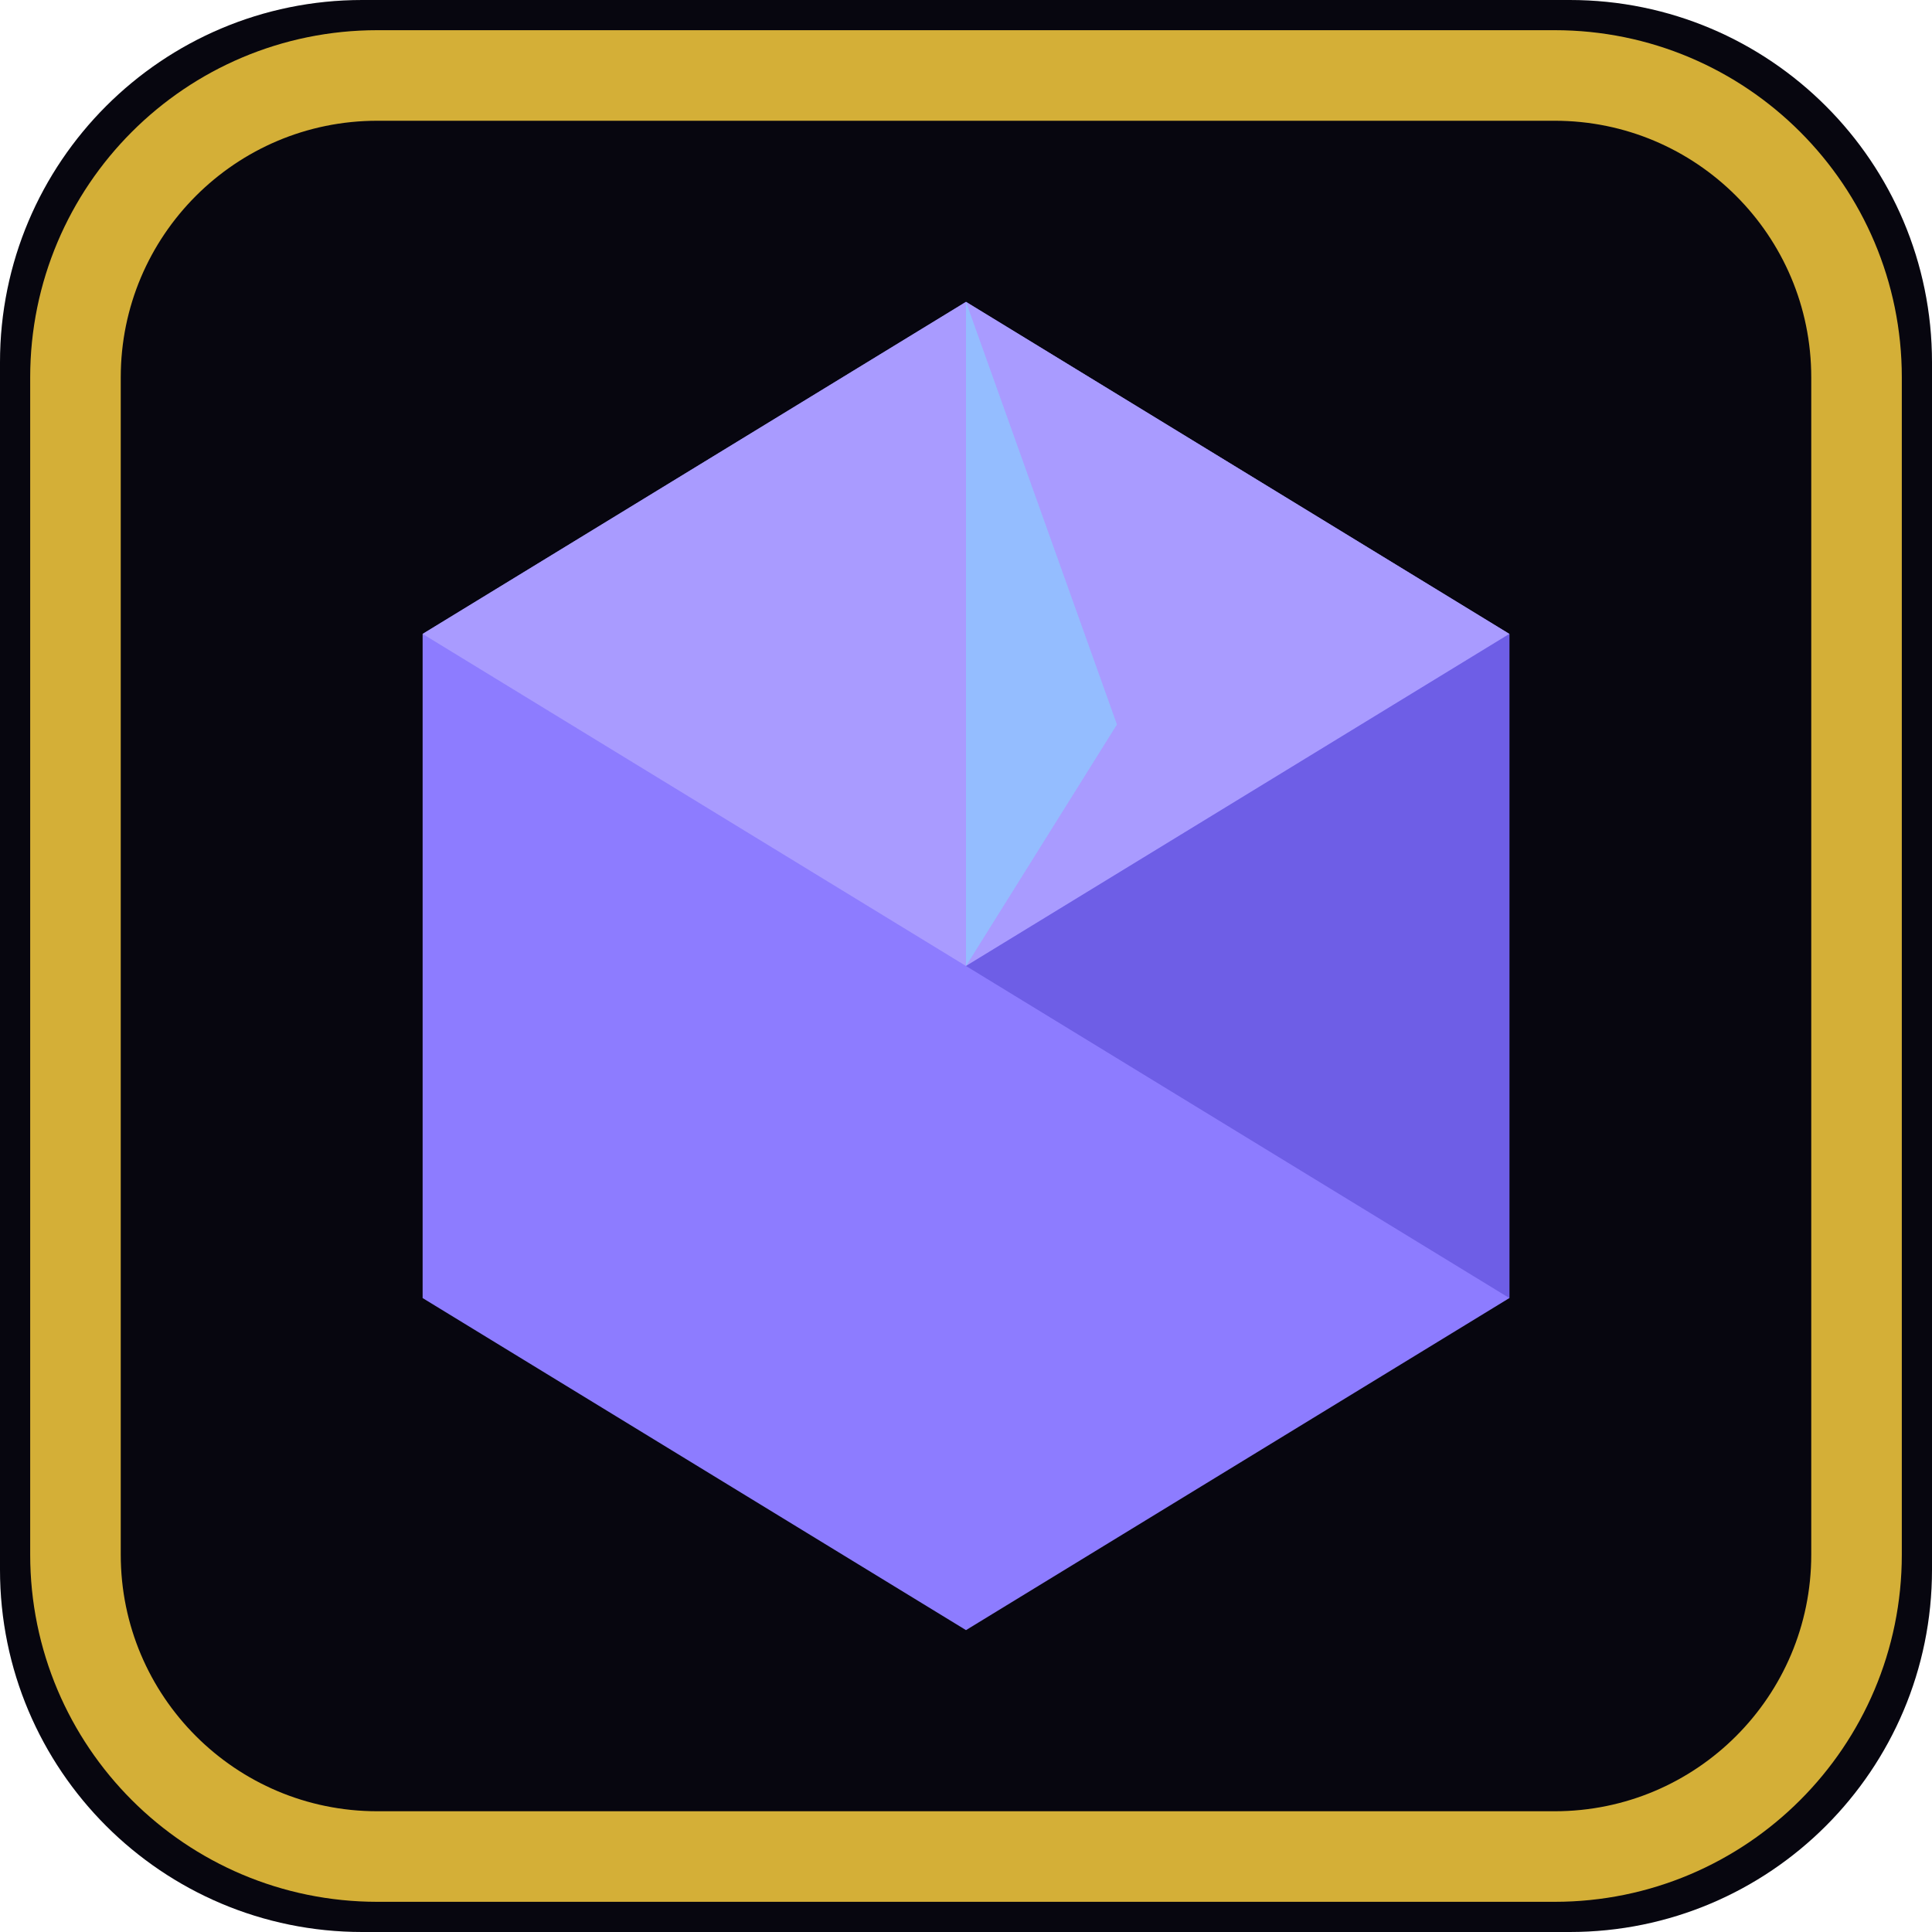
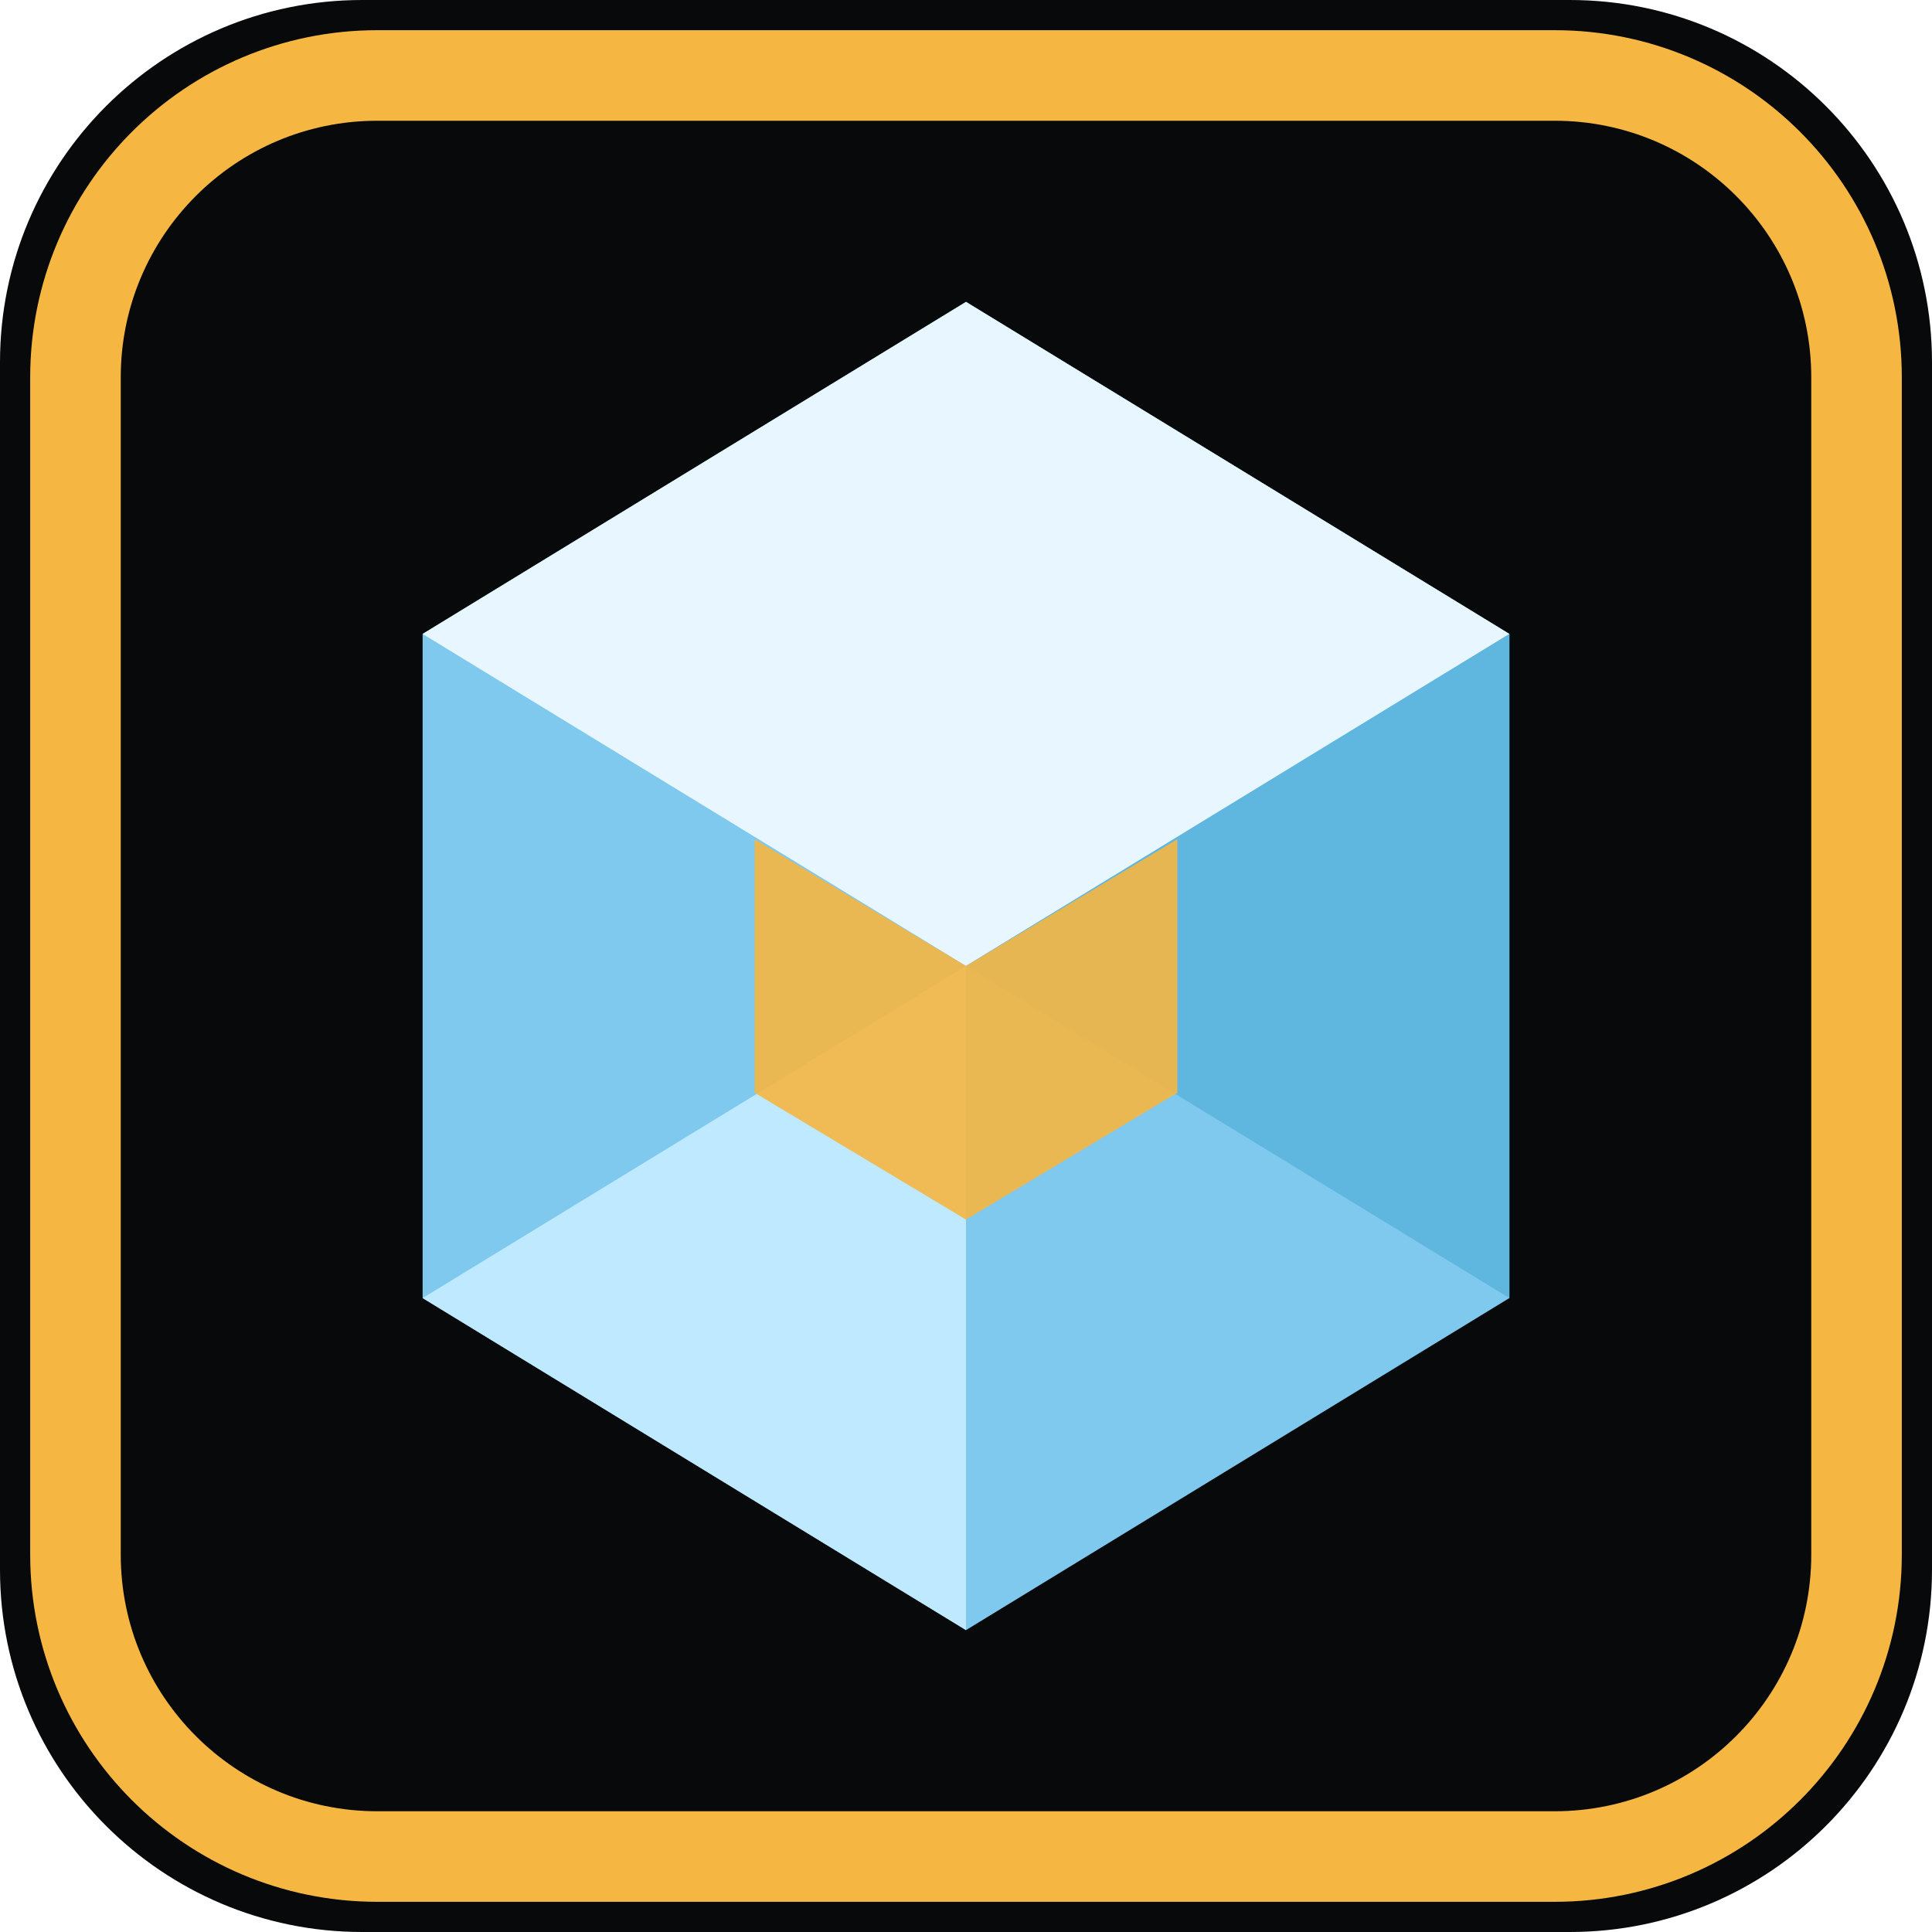
<svg xmlns="http://www.w3.org/2000/svg" viewBox="0 0 32 32">
-   <rect width="32" height="32" rx="6" fill="#07060F" />
-   <rect x="1.25" y="1.25" width="29.5" height="29.5" rx="5" fill="none" stroke="#D4AF37" stroke-width="1.5" />
-   <polygon points="16,5 25,10.5 25,21.5 16,27 7,21.5 7,10.5" fill="#8D7CFF" />
-   <polygon points="16,5 25,10.5 16,16 7,10.5" fill="#A99BFF" />
-   <polygon points="16,16 25,10.5 25,21.5" fill="#6E5EE6" />
-   <polygon points="16,5 18.5,12 16,16" fill="#7AE7FF" opacity="0.45" />
+   <rect width="32" height="32" rx="6" fill="#07090B" />
+   <rect x="1.25" y="1.25" width="29.5" height="29.5" rx="5" fill="none" stroke="#F5B642" stroke-width="1.5" />
+   <polygon points="16,5 25,10.5 25,21.5 16,27 7,21.5 7,10.5" fill="#7FC8EE" />
+   <polygon points="16,5 25,10.5 16,16 7,10.5" fill="#E8F7FF" />
+   <polygon points="16,16 25,10.5 25,21.5" fill="#5FB7E0" />
+   <polygon points="16,16 16,27 7,21.5" fill="#BFE9FF" />
+   <polygon points="16,16 19.5,13.9 19.5,18.1 16,20.2 12.5,18.1 12.5,13.9" fill="#F5B642" opacity="0.9" />
</svg>
